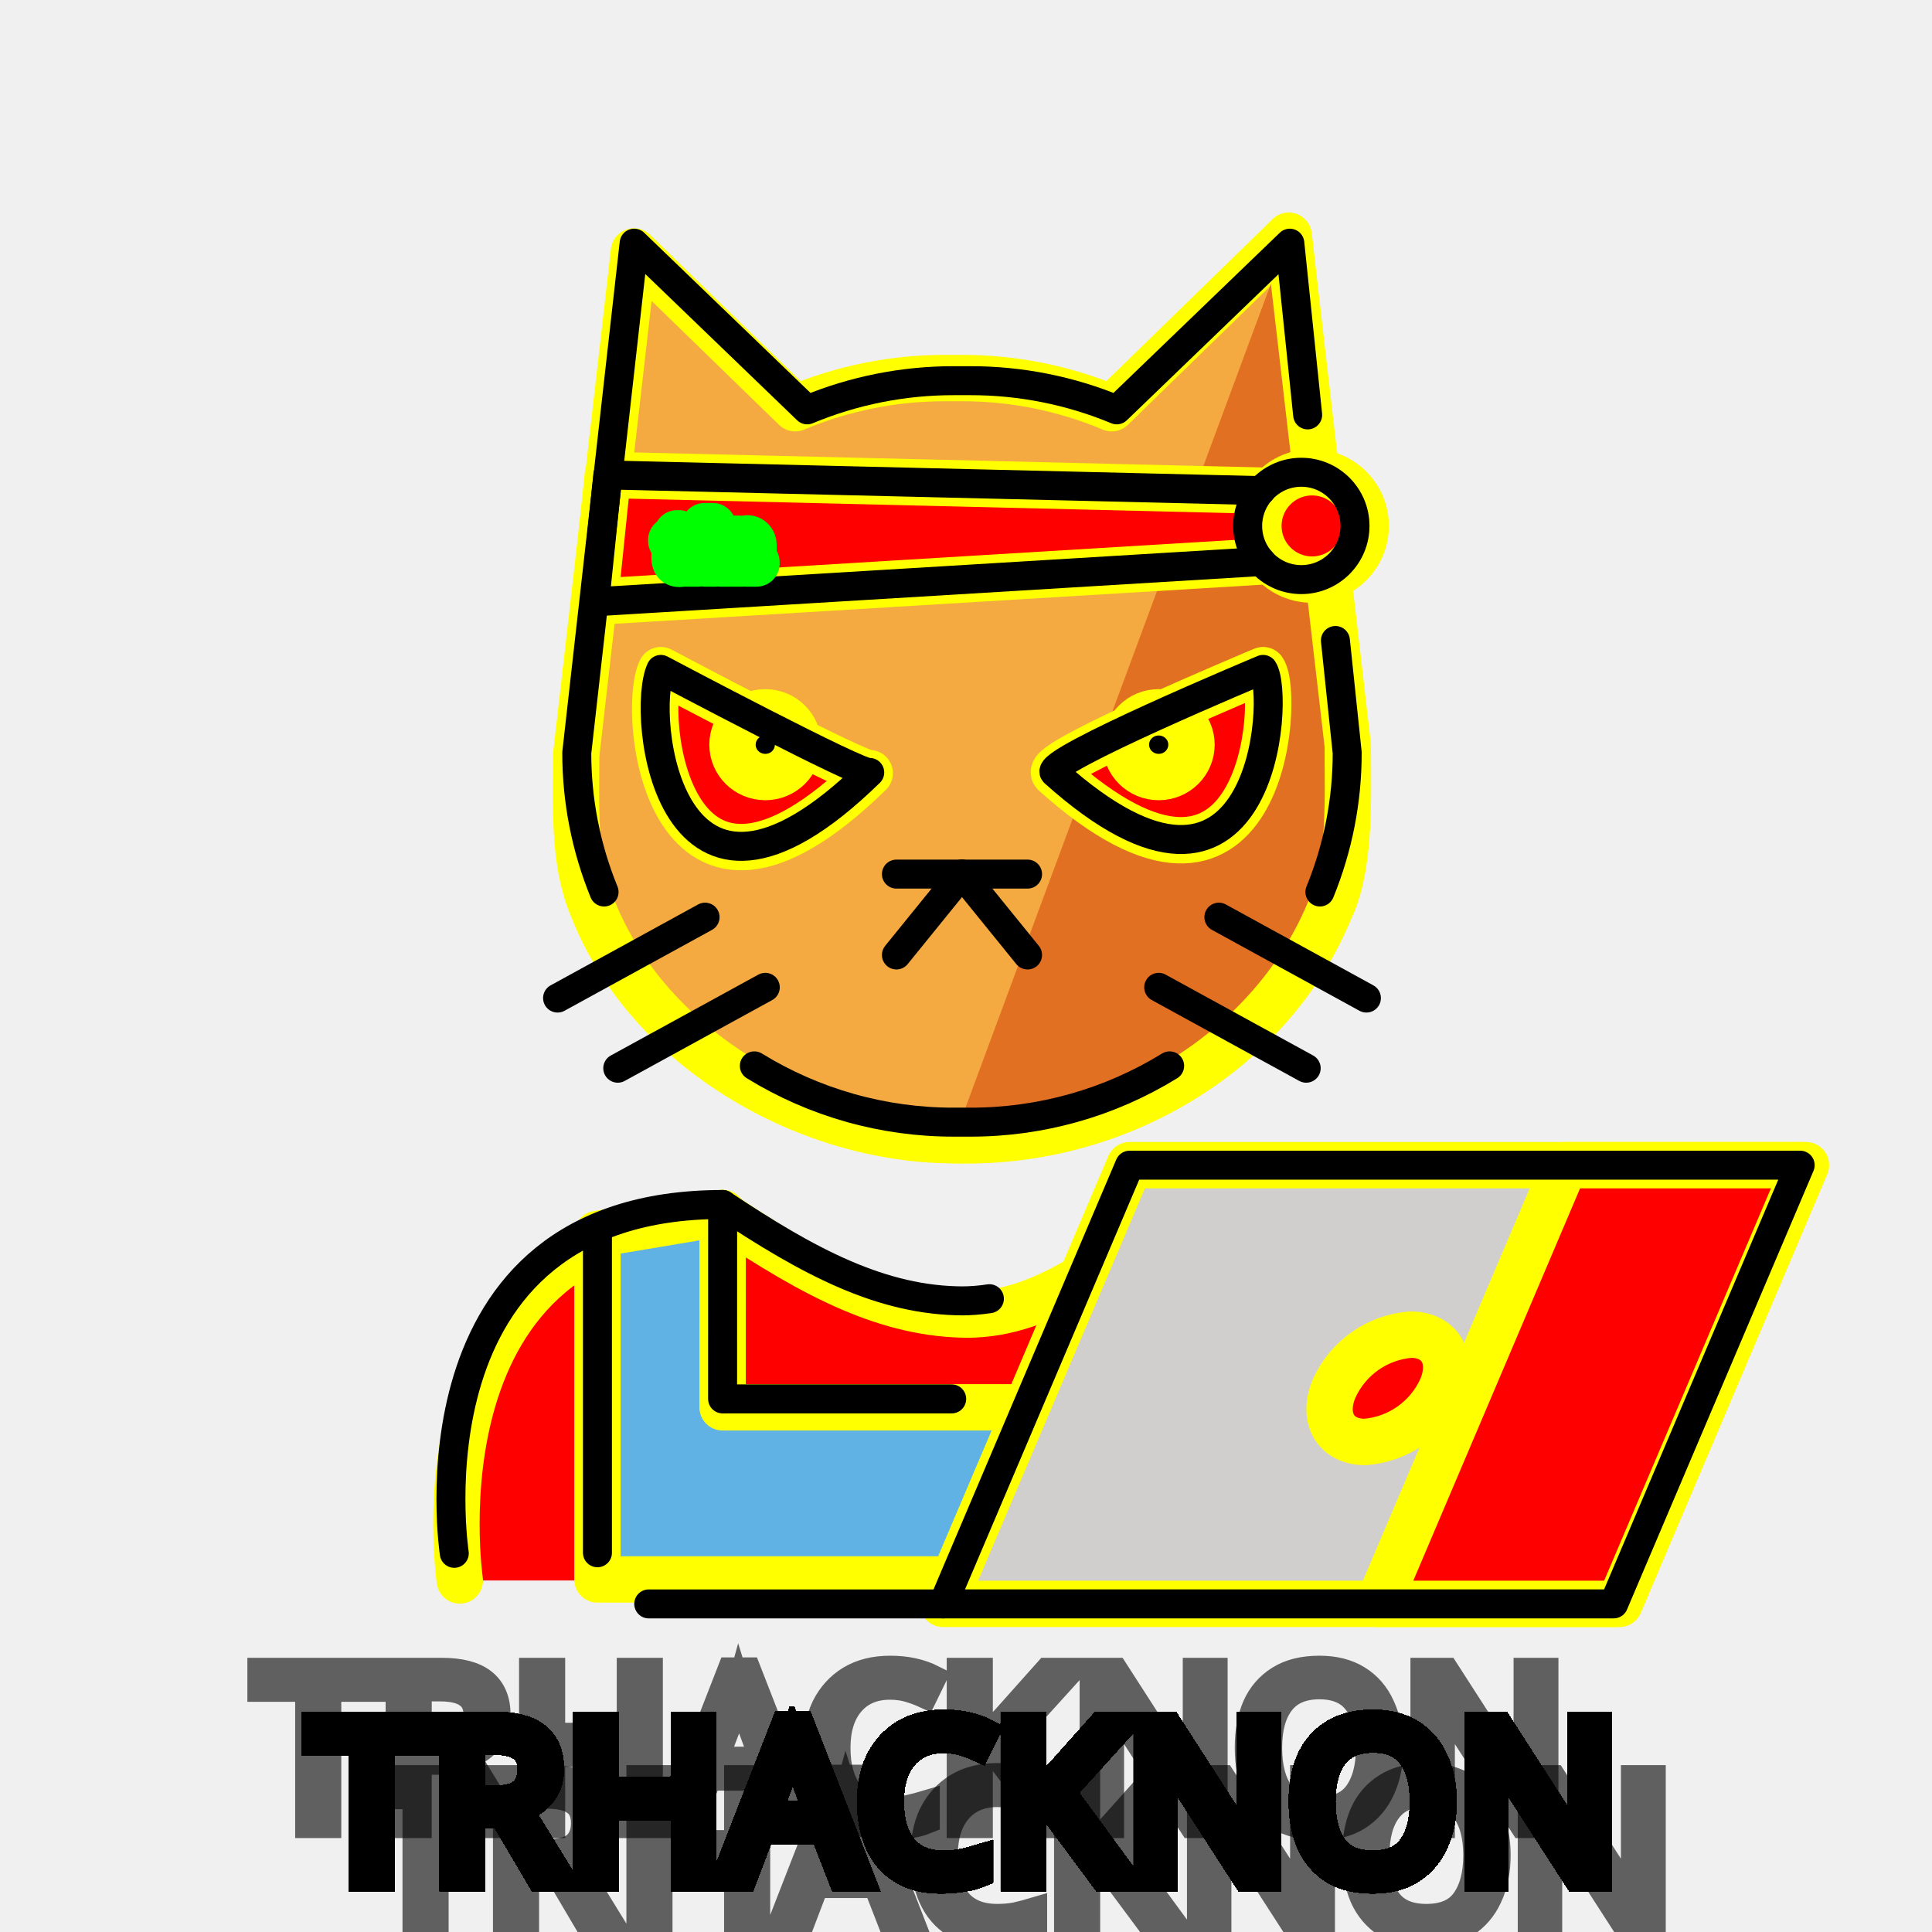
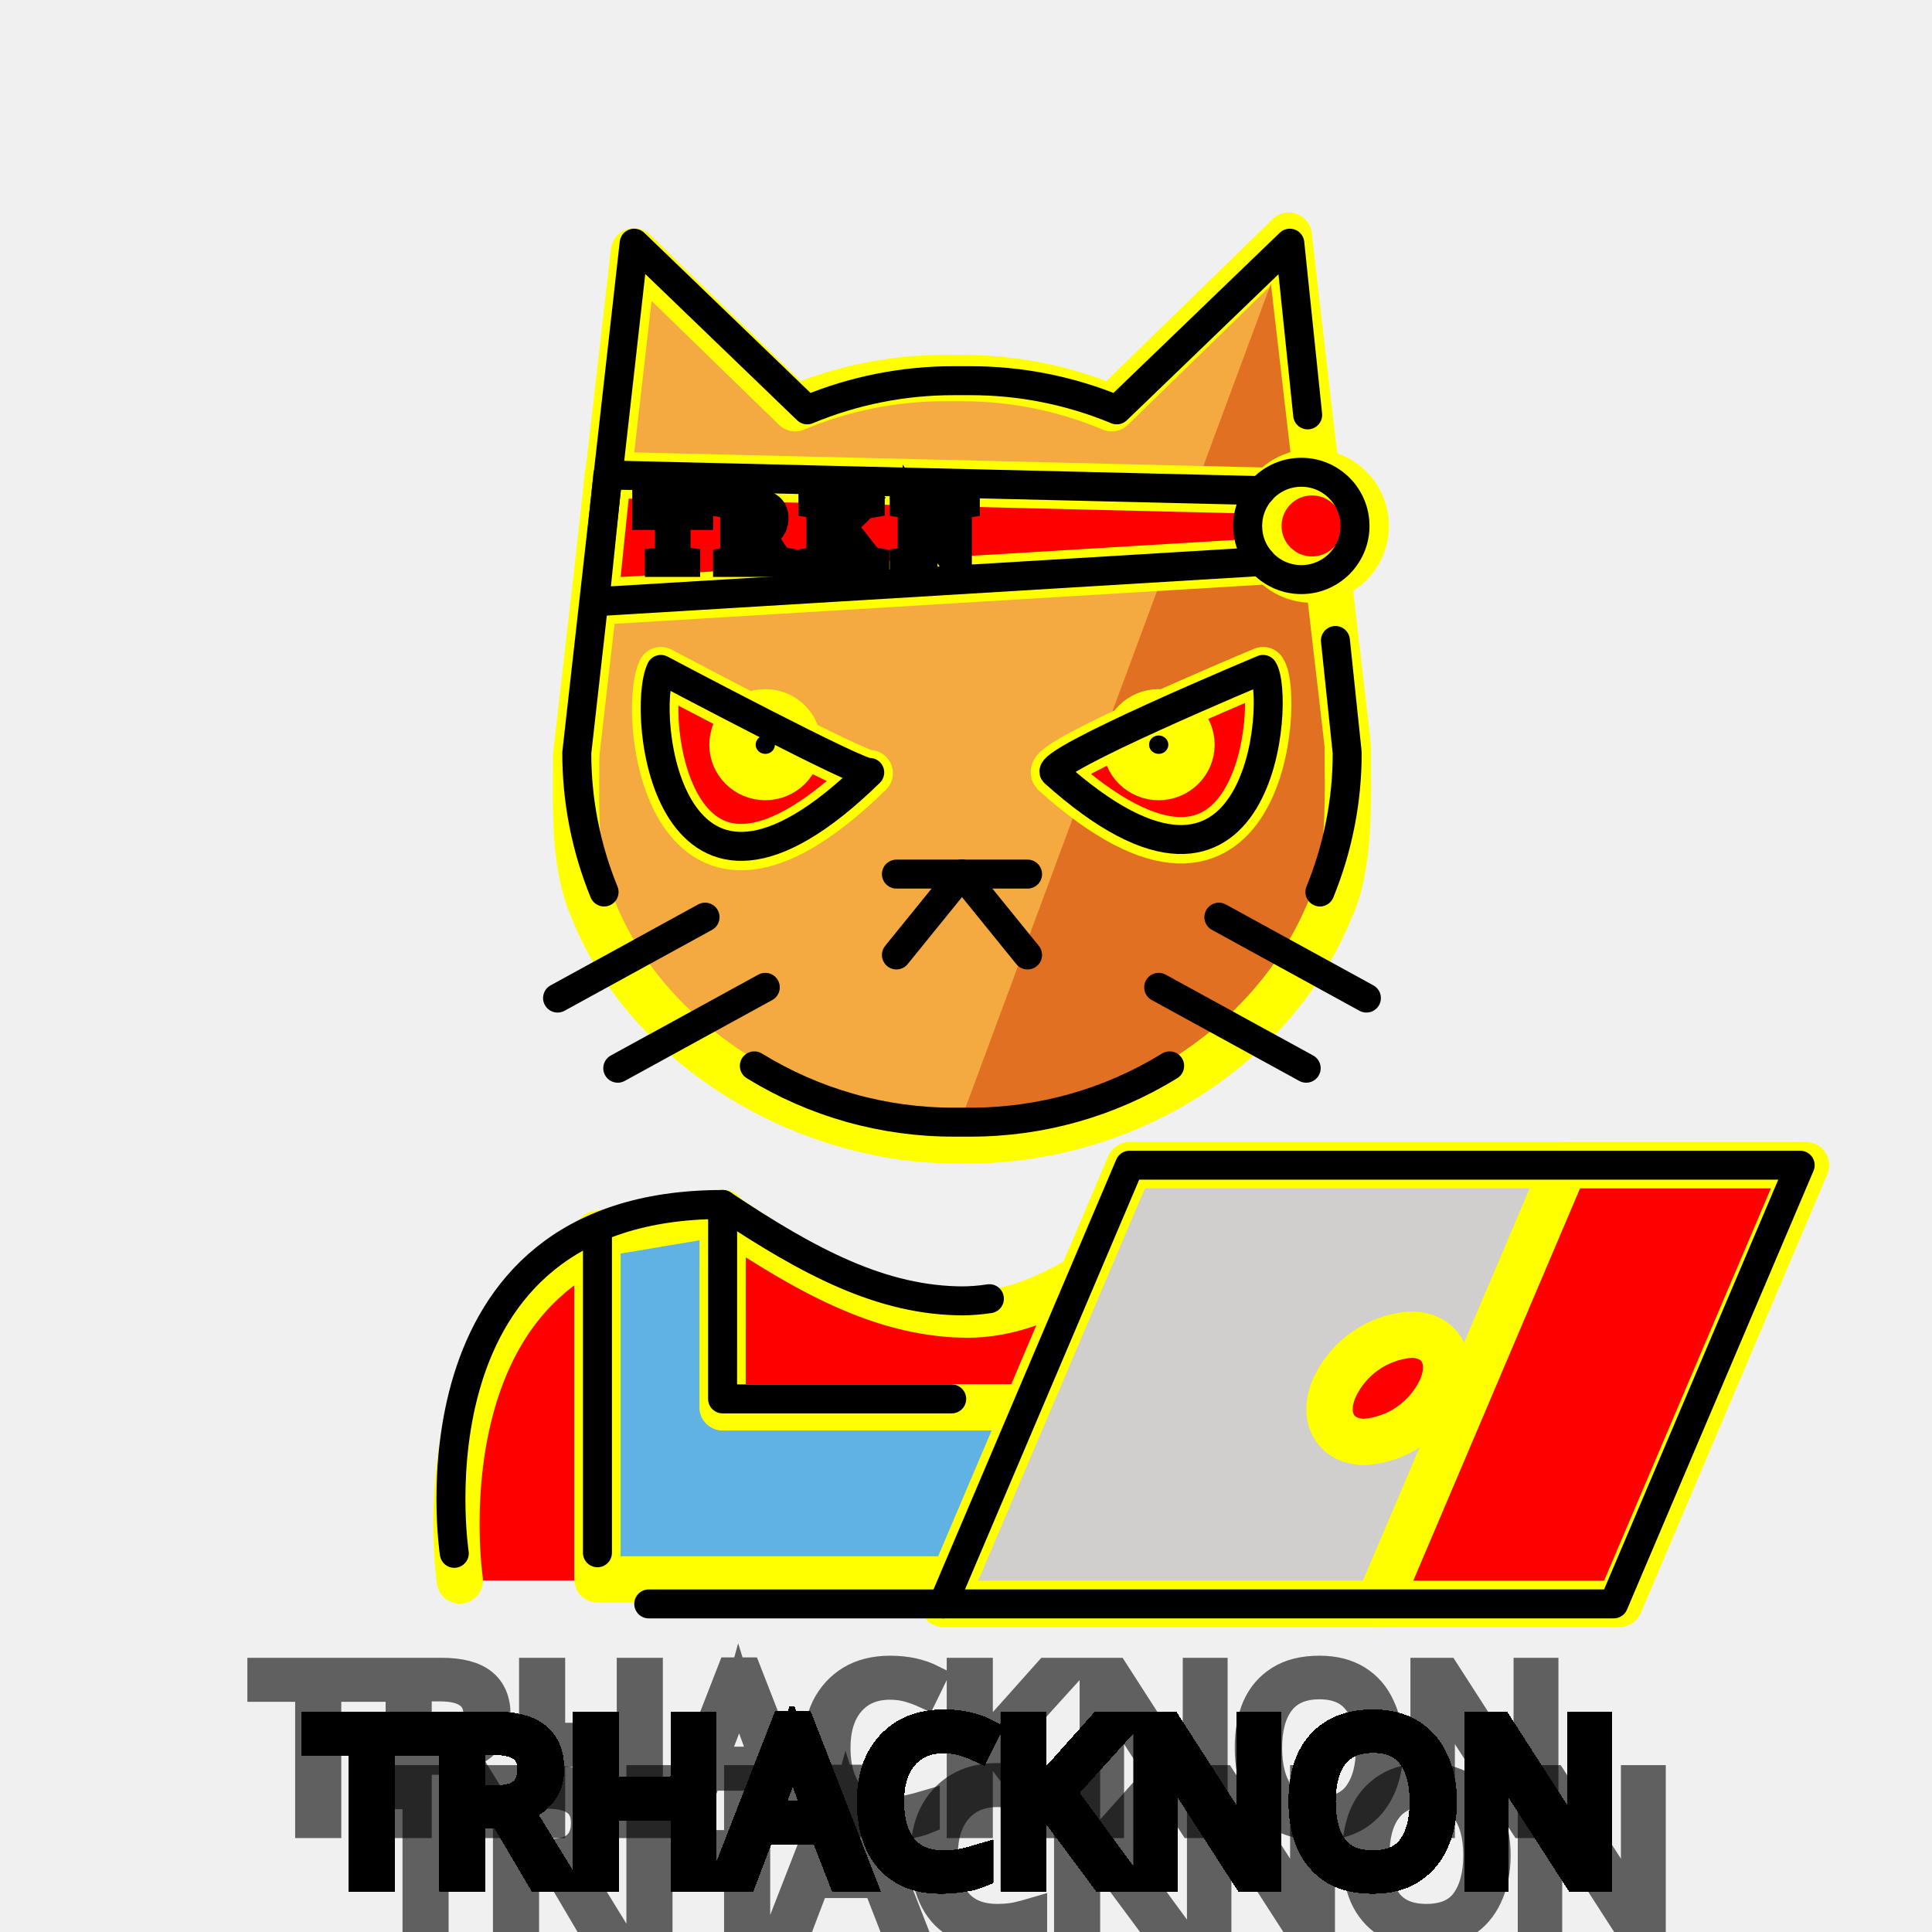
<svg xmlns="http://www.w3.org/2000/svg" width="800px" height="800px" viewBox="0 0 72.00 72.00" id="emoji" fill="#000000" stroke="#000000">
  <g id="SVGRepo_bgCarrier" stroke-width="0" transform="translate(0,0), scale(1)" />
  <g id="SVGRepo_tracerCarrier" stroke-linecap="round" stroke-linejoin="round" stroke="#ffff00" stroke-width="1.728">
    <g id="color">
      <path fill="#ff0000" d="M17.135,58.899s-2-13.5,10-13.5c3.192,2.128,5.926,3.598,9,3.592H36.01c3.074.006,5.408-2.164,8.6-4.292,15.57,0,10.8,14.2,10.8,14.2" />
      <polygon fill="#61b2e4" points="49.297 58.861 49.297 45.986 44.806 45.202 44.806 52.447 26.929 52.447 26.931 45.202 22.265 45.986 22.265 58.861 49.297 58.861" />
      <polygon fill="#d0cfce" points="67.087 43.423 60.137 59.772 35.147 59.772 42.097 43.423 67.087 43.423" />
      <polygon fill="#ff0000" points="67.303 43.423 60.353 59.772 60.133 59.772 51.363 59.772 58.313 43.423 67.083 43.423 67.303 43.423" />
      <defs>
        <filter id="glitch">
          <feColorMatrix type="matrix" values="1 0 0 0 0                                                0 1 0 0 0                                                0 0 1 0 0                                                0 0 0 20 -10" />
        </filter>
      </defs>
      <path fill="#f4aa41" d="M49.163,33.788C47.05,39.073,41.744,42.491,35.532,42.491c-5.355,0-11.31-3.308-13.423-8.592l-.074-.181c-.67-1.658-.562-3.687-.562-5.583L23.626,9.37l6.008,5.843a14.354,14.354,0,0,1,5.586-1.124h.625a14.354,14.354,0,0,1,5.586,1.124L48.025,8.79l2.186,19.636a14.267,14.267,0,0,1-1.04,5.366" />
      <path fill="#e27022" d="M35.532,42.491c6.231.199,11.955-3.398,14.068-8.683l.065-.134c.67-1.658.563-3.998.563-5.895L48.025,8.79" />
      <polygon fill="#ff0000" points="22.652 17.7 22.165 22.428 49.297 20.787 49.014 18.333 22.652 17.7" />
      <path fill="#ff0000" d="M50.897,19.6a2,2,0,1,1-2-2,2.001,2.001,0,0,1,2,2" />
      <path fill="#ff0000" d="M47.072,24.975s-8.168,3.408-7.784,3.84C47.104,35.831,47.717,25.952,47.072,24.975Z" />
      <path fill="#ff0000" d="M24.628,24.975s7.557,4.01,7.784,3.84C24.867,36.199,23.866,26.578,24.628,24.975Z" />
      <path fill="#ff0000" d="M53.722,51.738a3.42,3.42,0,0,1-2.849,2c-1.103,0-1.62-.895-1.151-2a3.421,3.421,0,0,1,2.849-2c1.103,0,1.619.896,1.151,2" />
    </g>
    <g id="line">
      <path fill="none" stroke="#000000" stroke-linecap="round" stroke-linejoin="round" stroke-width="1.08" d="M36.872,48.399a6.847,6.847,0,0,1-1.067.081h.125c-3.074.006-5.808-1.464-9-3.592-12,0-10,13-10,13" />
      <polyline fill="none" stroke="#000000" stroke-linecap="round" stroke-linejoin="round" stroke-width="1.08" points="35.467 52.133 26.929 52.133 26.931 44.888" />
      <line x1="22.265" x2="22.265" y1="45.757" y2="57.867" fill="none" stroke="#000000" stroke-linecap="round" stroke-linejoin="round" stroke-width="1.08" />
      <polygon fill="none" stroke="#000000" stroke-linecap="round" stroke-linejoin="round" stroke-width="1.08" points="35.147 59.772 60.137 59.772 67.087 43.423 42.097 43.423 35.147 59.772" />
      <line x1="24.177" x2="35.147" y1="59.773" y2="59.773" fill="none" stroke="#000000" stroke-linecap="round" stroke-linejoin="round" stroke-width="1.08" />
      <path fill="none" stroke="#000000" stroke-linecap="round" stroke-linejoin="round" stroke-width="1.08" d="M34.018,18.972" />
      <line x1="38.294" x2="35.85" y1="35.589" y2="32.575" fill="none" stroke="#000000" stroke-linecap="round" stroke-linejoin="round" stroke-width="1.08" />
      <line x1="33.407" x2="35.85" y1="35.589" y2="32.575" fill="none" stroke="#000000" stroke-linecap="round" stroke-linejoin="round" stroke-width="1.08" />
      <line x1="33.407" x2="38.294" y1="32.575" y2="32.575" fill="none" stroke="#000000" stroke-linecap="round" stroke-linejoin="round" stroke-width="1.08" />
      <path fill="none" stroke="#000000" stroke-linecap="round" stroke-linejoin="round" stroke-width="1.08" d="M45.624,32.575" />
      <path fill="none" stroke="#000000" stroke-linecap="round" stroke-linejoin="round" stroke-width="1.08" d="M51.122,35.589" />
      <path fill="none" stroke="#000000" stroke-linecap="round" stroke-linejoin="round" stroke-width="1.08" d="M41.959,37.398" />
      <path fill="none" stroke="#000000" stroke-linecap="round" stroke-linejoin="round" stroke-width="1.08" d="M47.456,40.412" />
      <path fill="none" stroke="#000000" stroke-linecap="round" stroke-linejoin="round" stroke-width="1.08" d="M49.767,23.869l.439,4.184a13.664,13.664,0,0,1-1.017,5.189" />
      <path fill="none" stroke="#000000" stroke-linecap="round" stroke-linejoin="round" stroke-width="1.08" d="M22.512,33.242a13.664,13.664,0,0,1-1.017-5.189l2.138-18.99,6.449,6.211a14.175,14.175,0,0,1,5.463-1.087h.611a14.182,14.182,0,0,1,5.463,1.087l6.449-6.211.665,6.399" />
      <path fill="none" stroke="#000000" stroke-linecap="round" stroke-linejoin="round" stroke-width="1.08" d="M28.112,39.722a14.121,14.121,0,0,0,7.433,2.097h.611a14.119,14.119,0,0,0,7.433-2.097" />
      <path fill="none" stroke="#000000" stroke-linecap="round" stroke-linejoin="round" stroke-width="1.08" d="M26.076,32.575" />
      <path fill="none" stroke="#000000" stroke-linecap="round" stroke-linejoin="round" stroke-width="1.08" d="M20.579,35.589" />
      <path fill="none" stroke="#000000" stroke-linecap="round" stroke-linejoin="round" stroke-width="1.08" d="M29.742,37.398" />
      <path fill="none" stroke="#000000" stroke-linecap="round" stroke-linejoin="round" stroke-width="1.08" d="M24.244,40.412" />
      <ellipse cx="28.52" cy="27.752" rx="1.222" ry="1.206" />
      <ellipse cx="43.181" cy="27.752" rx="1.222" ry="1.206" />
      <path fill="none" stroke="#000000" stroke-linecap="round" stroke-linejoin="round" stroke-width="1.08" d="M47.072,24.947s-8.168,3.408-7.784,3.84C47.104,35.803,47.717,25.925,47.072,24.947Z" />
      <line x1="50.922" x2="45.424" y1="37.195" y2="34.18" fill="none" stroke="#000000" stroke-linecap="round" stroke-linejoin="round" stroke-width="1.08" />
      <line x1="48.678" x2="43.181" y1="39.809" y2="36.795" fill="none" stroke="#000000" stroke-linecap="round" stroke-linejoin="round" stroke-width="1.08" />
      <path fill="none" stroke="#000000" stroke-linecap="round" stroke-linejoin="round" stroke-width="1.08" d="M24.628,24.947s7.557,4.01,7.784,3.84C24.867,36.171,23.866,26.55,24.628,24.947Z" />
      <line x1="20.779" x2="26.276" y1="37.195" y2="34.18" fill="none" stroke="#000000" stroke-linecap="round" stroke-linejoin="round" stroke-width="1.08" />
      <line x1="23.022" x2="28.52" y1="39.809" y2="36.795" fill="none" stroke="#000000" stroke-linecap="round" stroke-linejoin="round" stroke-width="1.08" />
      <polyline fill="none" stroke="#000000" stroke-linecap="round" stroke-linejoin="round" stroke-width="1.08" points="46.998 18.284 22.652 17.7 22.165 22.428 47.005 20.926" />
      <path fill="none" stroke="#000000" stroke-linecap="round" stroke-linejoin="round" stroke-width="1.08" d="M50.497,19.6a2,2,0,1,1-2-2,2.001,2.001,0,0,1,2,2" />
-       <text x="25" y="21" font-size="2" stroke="lime" fill="blue">trkn</text>
    </g>
  </g>
+   <text x="24" y="21" font-size="3.5">T R K N</text>
  <text x="50%" y="70" text-anchor="middle" font-size="8" fill="white" font-family="Arial Black" filter="url(#glitch)">TRHACKNON</text>
  <text x="50%" y="70" text-anchor="middle" font-size="8" fill="red" font-family="Arial Black" opacity="0.6" transform="translate(2,2)">TRHACKNON</text>
  <text x="50%" y="70" text-anchor="middle" font-size="8" fill="blue" font-family="Arial Black" opacity="0.6" transform="translate(-2,-2)">TRHACKNON</text>
</svg>
